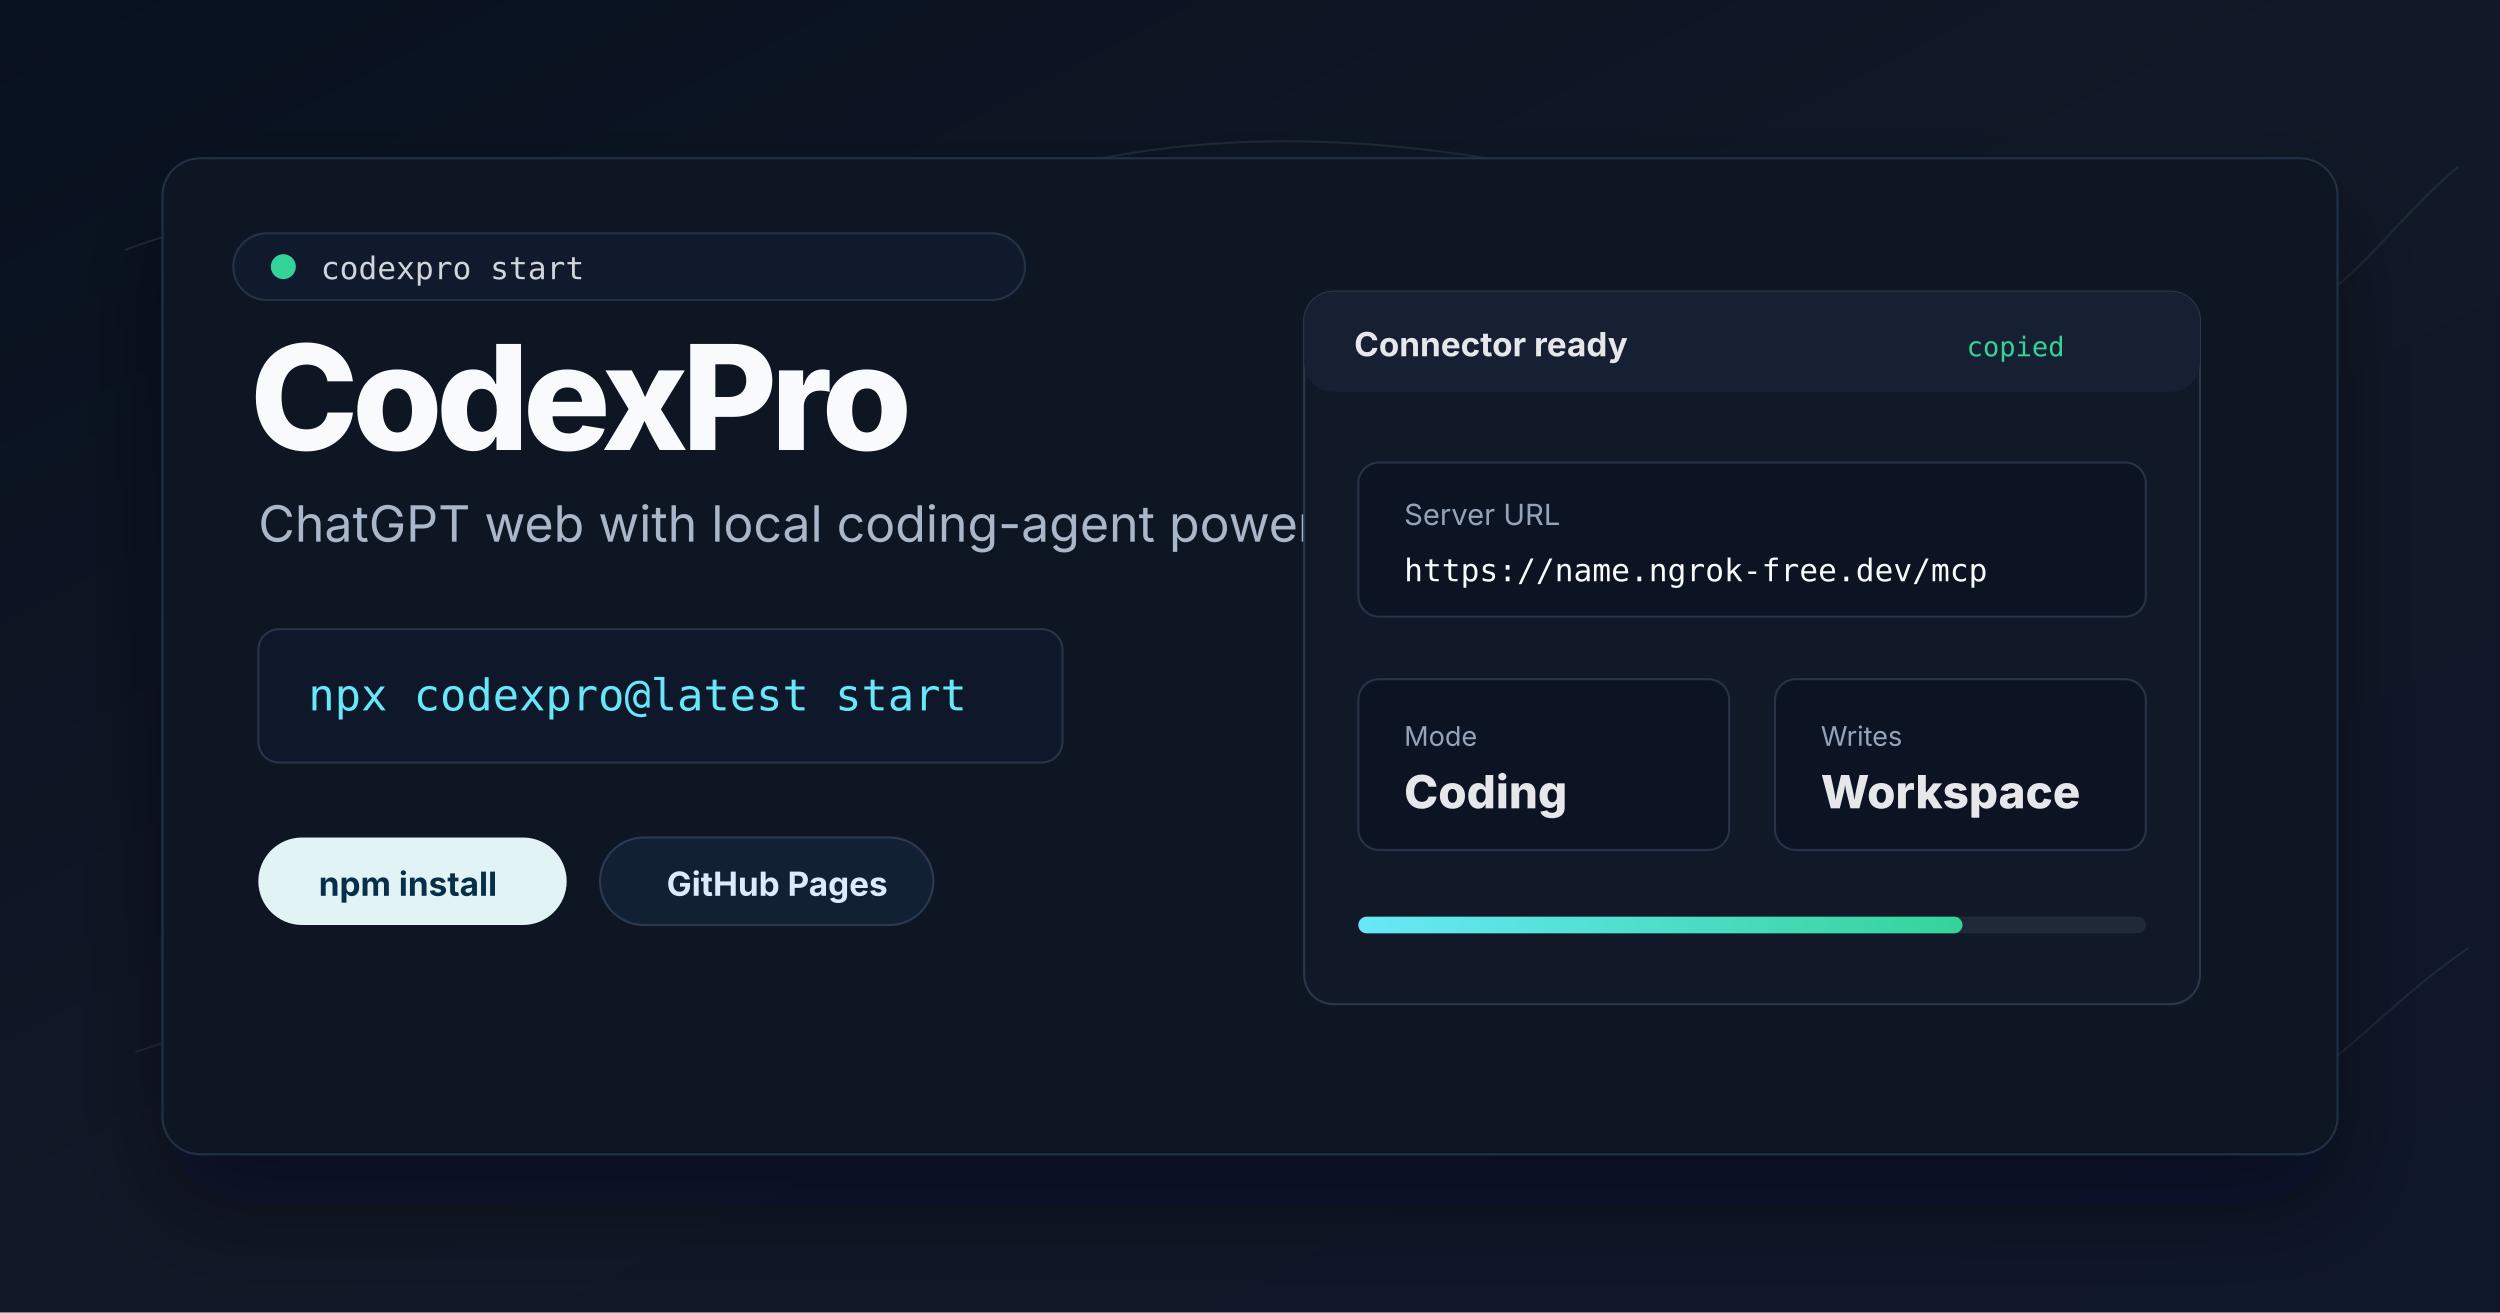
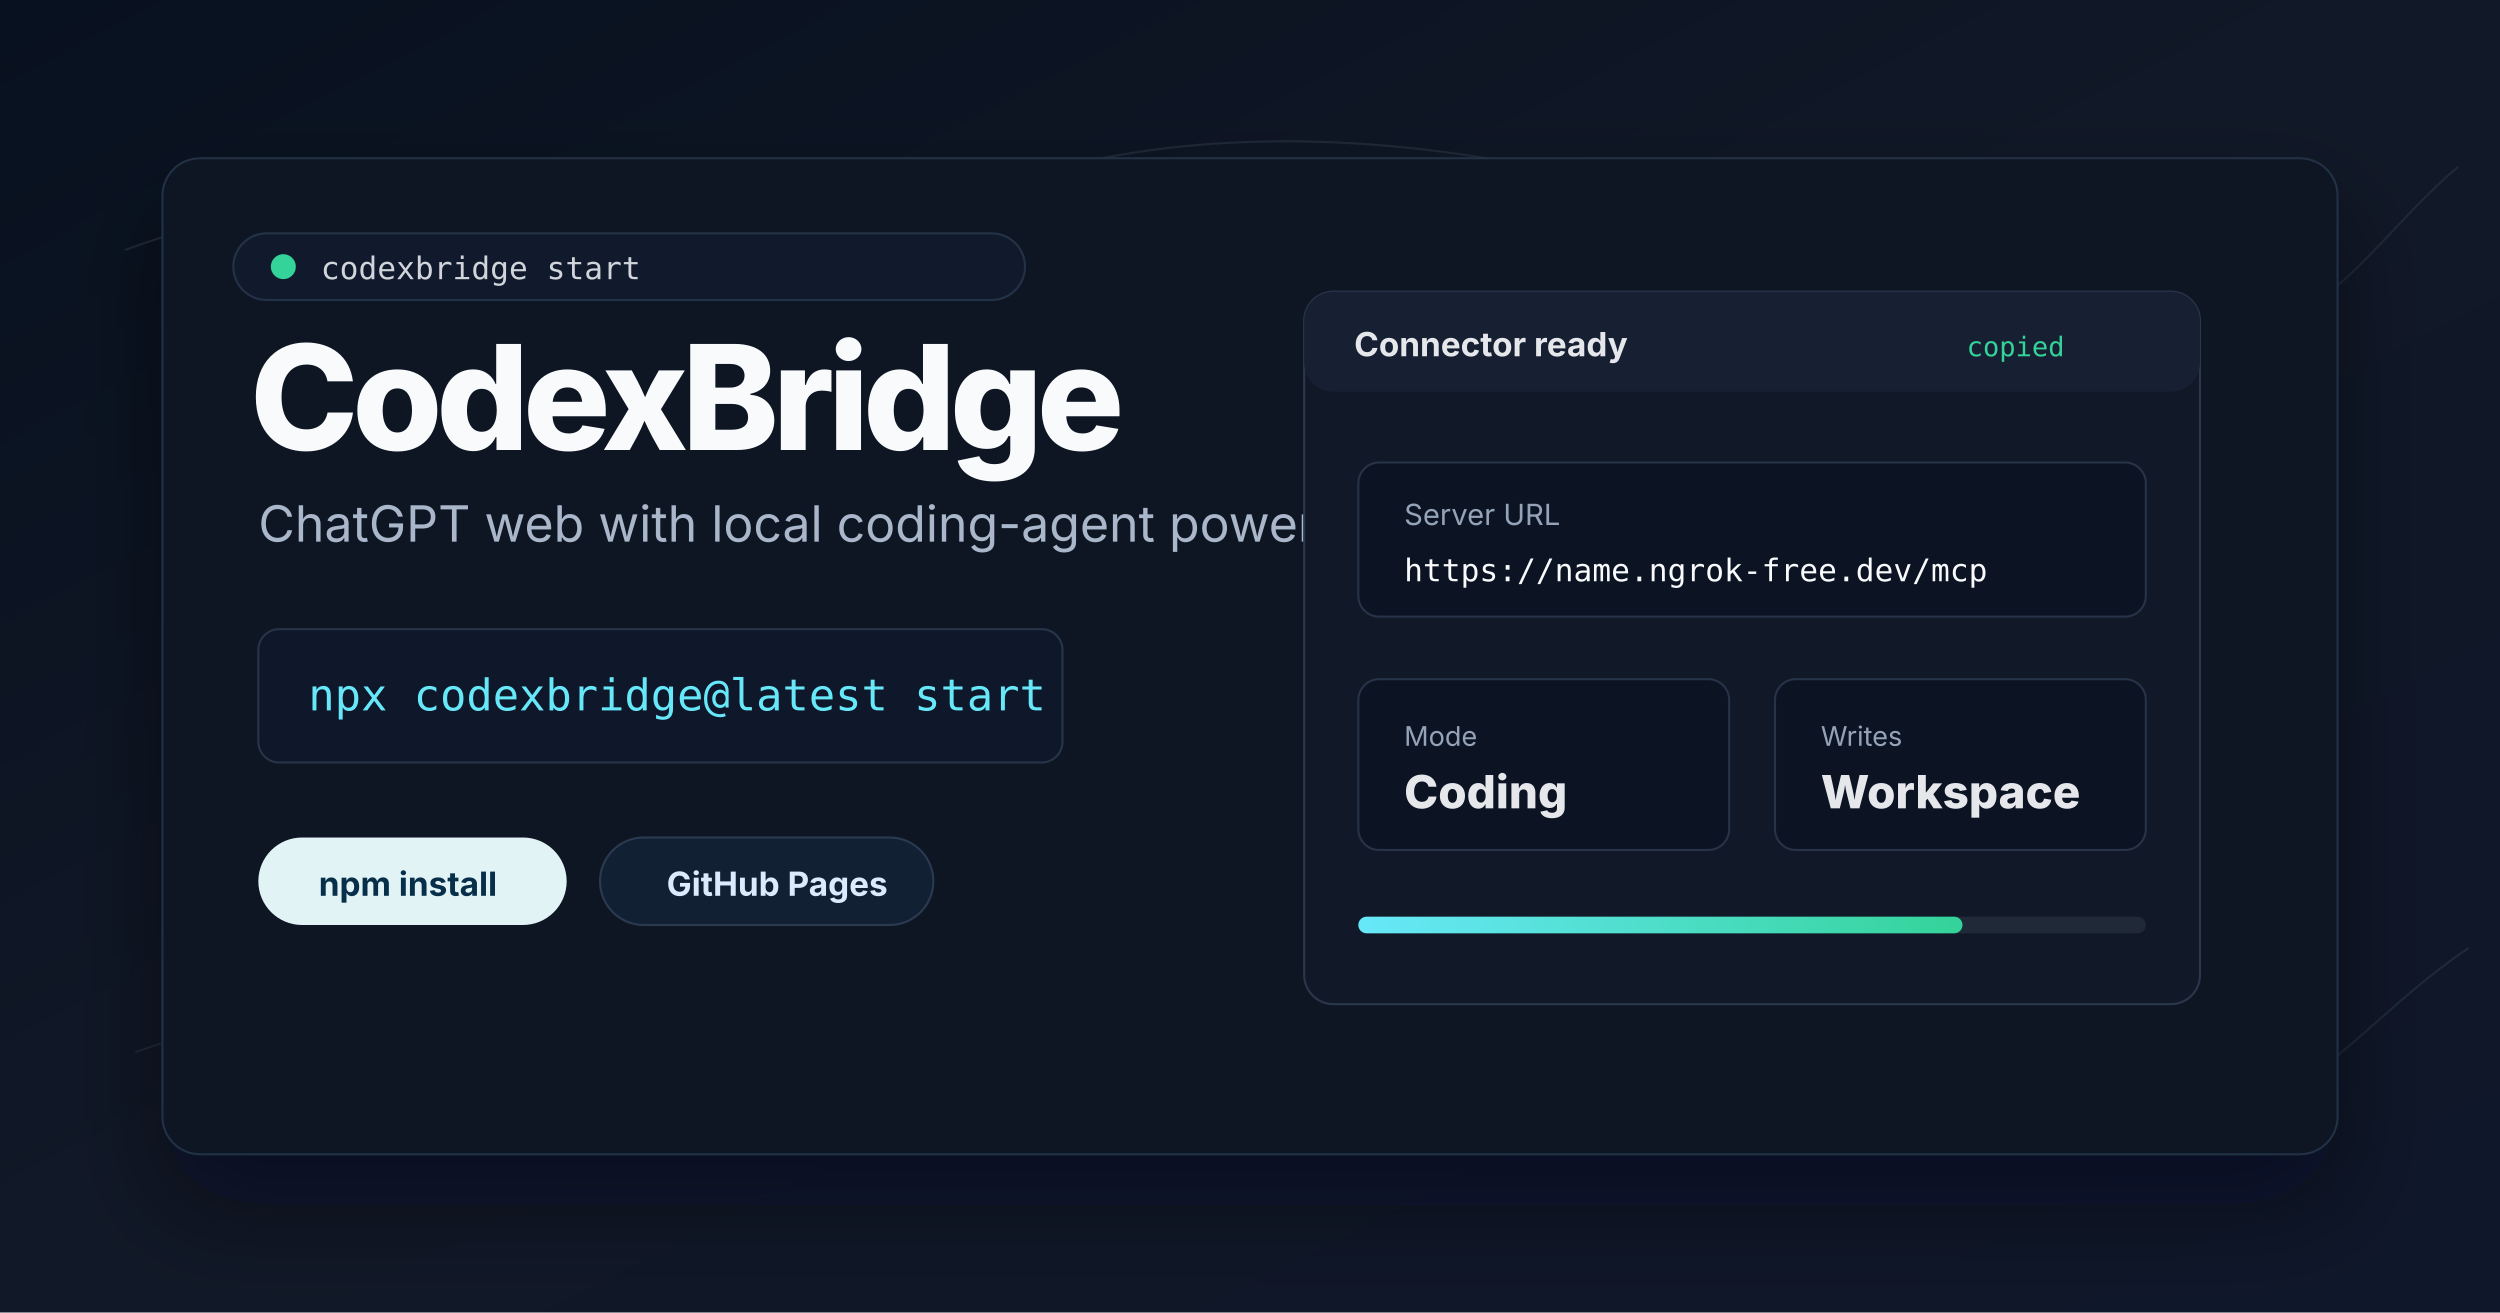
<svg xmlns="http://www.w3.org/2000/svg" width="1200" height="630" viewBox="0 0 1200 630" role="img" aria-labelledby="title desc">
  <defs>
    <linearGradient id="bg" x1="0" y1="0" x2="1" y2="1">
      <stop offset="0" stop-color="#08111f" />
      <stop offset="0.48" stop-color="#111827" />
      <stop offset="1" stop-color="#0f172a" />
    </linearGradient>
    <linearGradient id="line" x1="0" y1="0" x2="1" y2="0">
      <stop offset="0" stop-color="#67e8f9" />
      <stop offset="1" stop-color="#34d399" />
    </linearGradient>
    <filter id="soft" x="-20%" y="-20%" width="140%" height="140%">
      <feDropShadow dx="0" dy="24" stdDeviation="24" flood-color="#020617" flood-opacity="0.45" />
    </filter>
  </defs>
  <rect width="1200" height="630" fill="url(#bg)" />
  <path d="M60 120 C220 60, 310 160, 450 100 S760 70, 930 140 1120 130, 1180 80" fill="none" stroke="#1f2937" stroke-width="1" />
  <path d="M65 505 C220 450, 350 530, 500 465 S780 430, 930 510 1110 505, 1185 455" fill="none" stroke="#1f2937" stroke-width="1" />
  <g transform="translate(78 76)">
    <rect x="0" y="0" width="1044" height="478" rx="18" fill="#0b1220" stroke="#233044" filter="url(#soft)" />
    <rect x="34" y="36" width="380" height="32" rx="16" fill="#101a2c" stroke="#243247" />
    <circle cx="58" cy="52" r="6" fill="#34d399" />
-     <text x="76" y="58" fill="#d1d5db" font-family="ui-monospace, SFMono-Regular, Menlo, Consolas, monospace" font-size="15">codexpro start</text>
-     <text x="42" y="140" fill="#f8fafc" font-family="ui-sans-serif, system-ui, -apple-system, BlinkMacSystemFont, Segoe UI, sans-serif" font-size="70" font-weight="800" letter-spacing="-3">CodexPro</text>
+     <text x="76" y="58" fill="#d1d5db" font-family="ui-monospace, SFMono-Regular, Menlo, Consolas, monospace" font-size="15">codexbridge start</text>
+     <text x="42" y="140" fill="#f8fafc" font-family="ui-sans-serif, system-ui, -apple-system, BlinkMacSystemFont, Segoe UI, sans-serif" font-size="70" font-weight="800" letter-spacing="-3">CodexBridge</text>
    <text x="46" y="184" fill="#aab6ca" font-family="ui-sans-serif, system-ui, -apple-system, BlinkMacSystemFont, Segoe UI, sans-serif" font-size="24">ChatGPT web with local coding-agent powers.</text>
    <rect x="46" y="226" width="386" height="64" rx="10" fill="#0f172a" stroke="#273449" />
-     <text x="70" y="265" fill="#67e8f9" font-family="ui-monospace, SFMono-Regular, Menlo, Consolas, monospace" font-size="21">npx codexpro@latest start</text>
+     <text x="70" y="265" fill="#67e8f9" font-family="ui-monospace, SFMono-Regular, Menlo, Consolas, monospace" font-size="21">npx codexbridge@latest start</text>
    <rect x="46" y="326" width="148" height="42" rx="21" fill="#ecfeff" opacity="0.95" />
    <text x="75" y="354" fill="#082f49" font-family="ui-sans-serif, system-ui, -apple-system, BlinkMacSystemFont, Segoe UI, sans-serif" font-size="16" font-weight="700">npm install</text>
    <rect x="210" y="326" width="160" height="42" rx="21" fill="#122034" stroke="#2b3a51" />
    <text x="242" y="354" fill="#dbeafe" font-family="ui-sans-serif, system-ui, -apple-system, BlinkMacSystemFont, Segoe UI, sans-serif" font-size="16" font-weight="700">GitHub Pages</text>
    <g transform="translate(548 64)">
      <rect x="0" y="0" width="430" height="342" rx="14" fill="#111827" stroke="#2a374c" />
      <rect x="0" y="0" width="430" height="48" rx="14" fill="#172033" />
      <text x="24" y="31" fill="#e5e7eb" font-family="ui-sans-serif, system-ui, -apple-system, BlinkMacSystemFont, Segoe UI, sans-serif" font-size="16" font-weight="700">Connector ready</text>
      <text x="318" y="31" fill="#34d399" font-family="ui-monospace, SFMono-Regular, Menlo, Consolas, monospace" font-size="13">copied</text>
      <rect x="26" y="82" width="378" height="74" rx="10" fill="#0c1424" stroke="#263348" />
      <text x="48" y="112" fill="#94a3b8" font-family="ui-sans-serif, system-ui, -apple-system, BlinkMacSystemFont, Segoe UI, sans-serif" font-size="14">Server URL</text>
      <text x="48" y="139" fill="#f8fafc" font-family="ui-monospace, SFMono-Regular, Menlo, Consolas, monospace" font-size="15">https://name.ngrok-free.dev/mcp</text>
      <rect x="26" y="186" width="178" height="82" rx="10" fill="#0c1424" stroke="#263348" />
      <text x="48" y="218" fill="#94a3b8" font-family="ui-sans-serif, system-ui, -apple-system, BlinkMacSystemFont, Segoe UI, sans-serif" font-size="13">Mode</text>
      <text x="48" y="248" fill="#e5e7eb" font-family="ui-sans-serif, system-ui, -apple-system, BlinkMacSystemFont, Segoe UI, sans-serif" font-size="22" font-weight="800">Coding</text>
      <rect x="226" y="186" width="178" height="82" rx="10" fill="#0c1424" stroke="#263348" />
      <text x="248" y="218" fill="#94a3b8" font-family="ui-sans-serif, system-ui, -apple-system, BlinkMacSystemFont, Segoe UI, sans-serif" font-size="13">Writes</text>
      <text x="248" y="248" fill="#e5e7eb" font-family="ui-sans-serif, system-ui, -apple-system, BlinkMacSystemFont, Segoe UI, sans-serif" font-size="22" font-weight="800">Workspace</text>
      <rect x="26" y="300" width="378" height="8" rx="4" fill="#1f2937" />
      <rect x="26" y="300" width="290" height="8" rx="4" fill="url(#line)" />
    </g>
  </g>
</svg>
